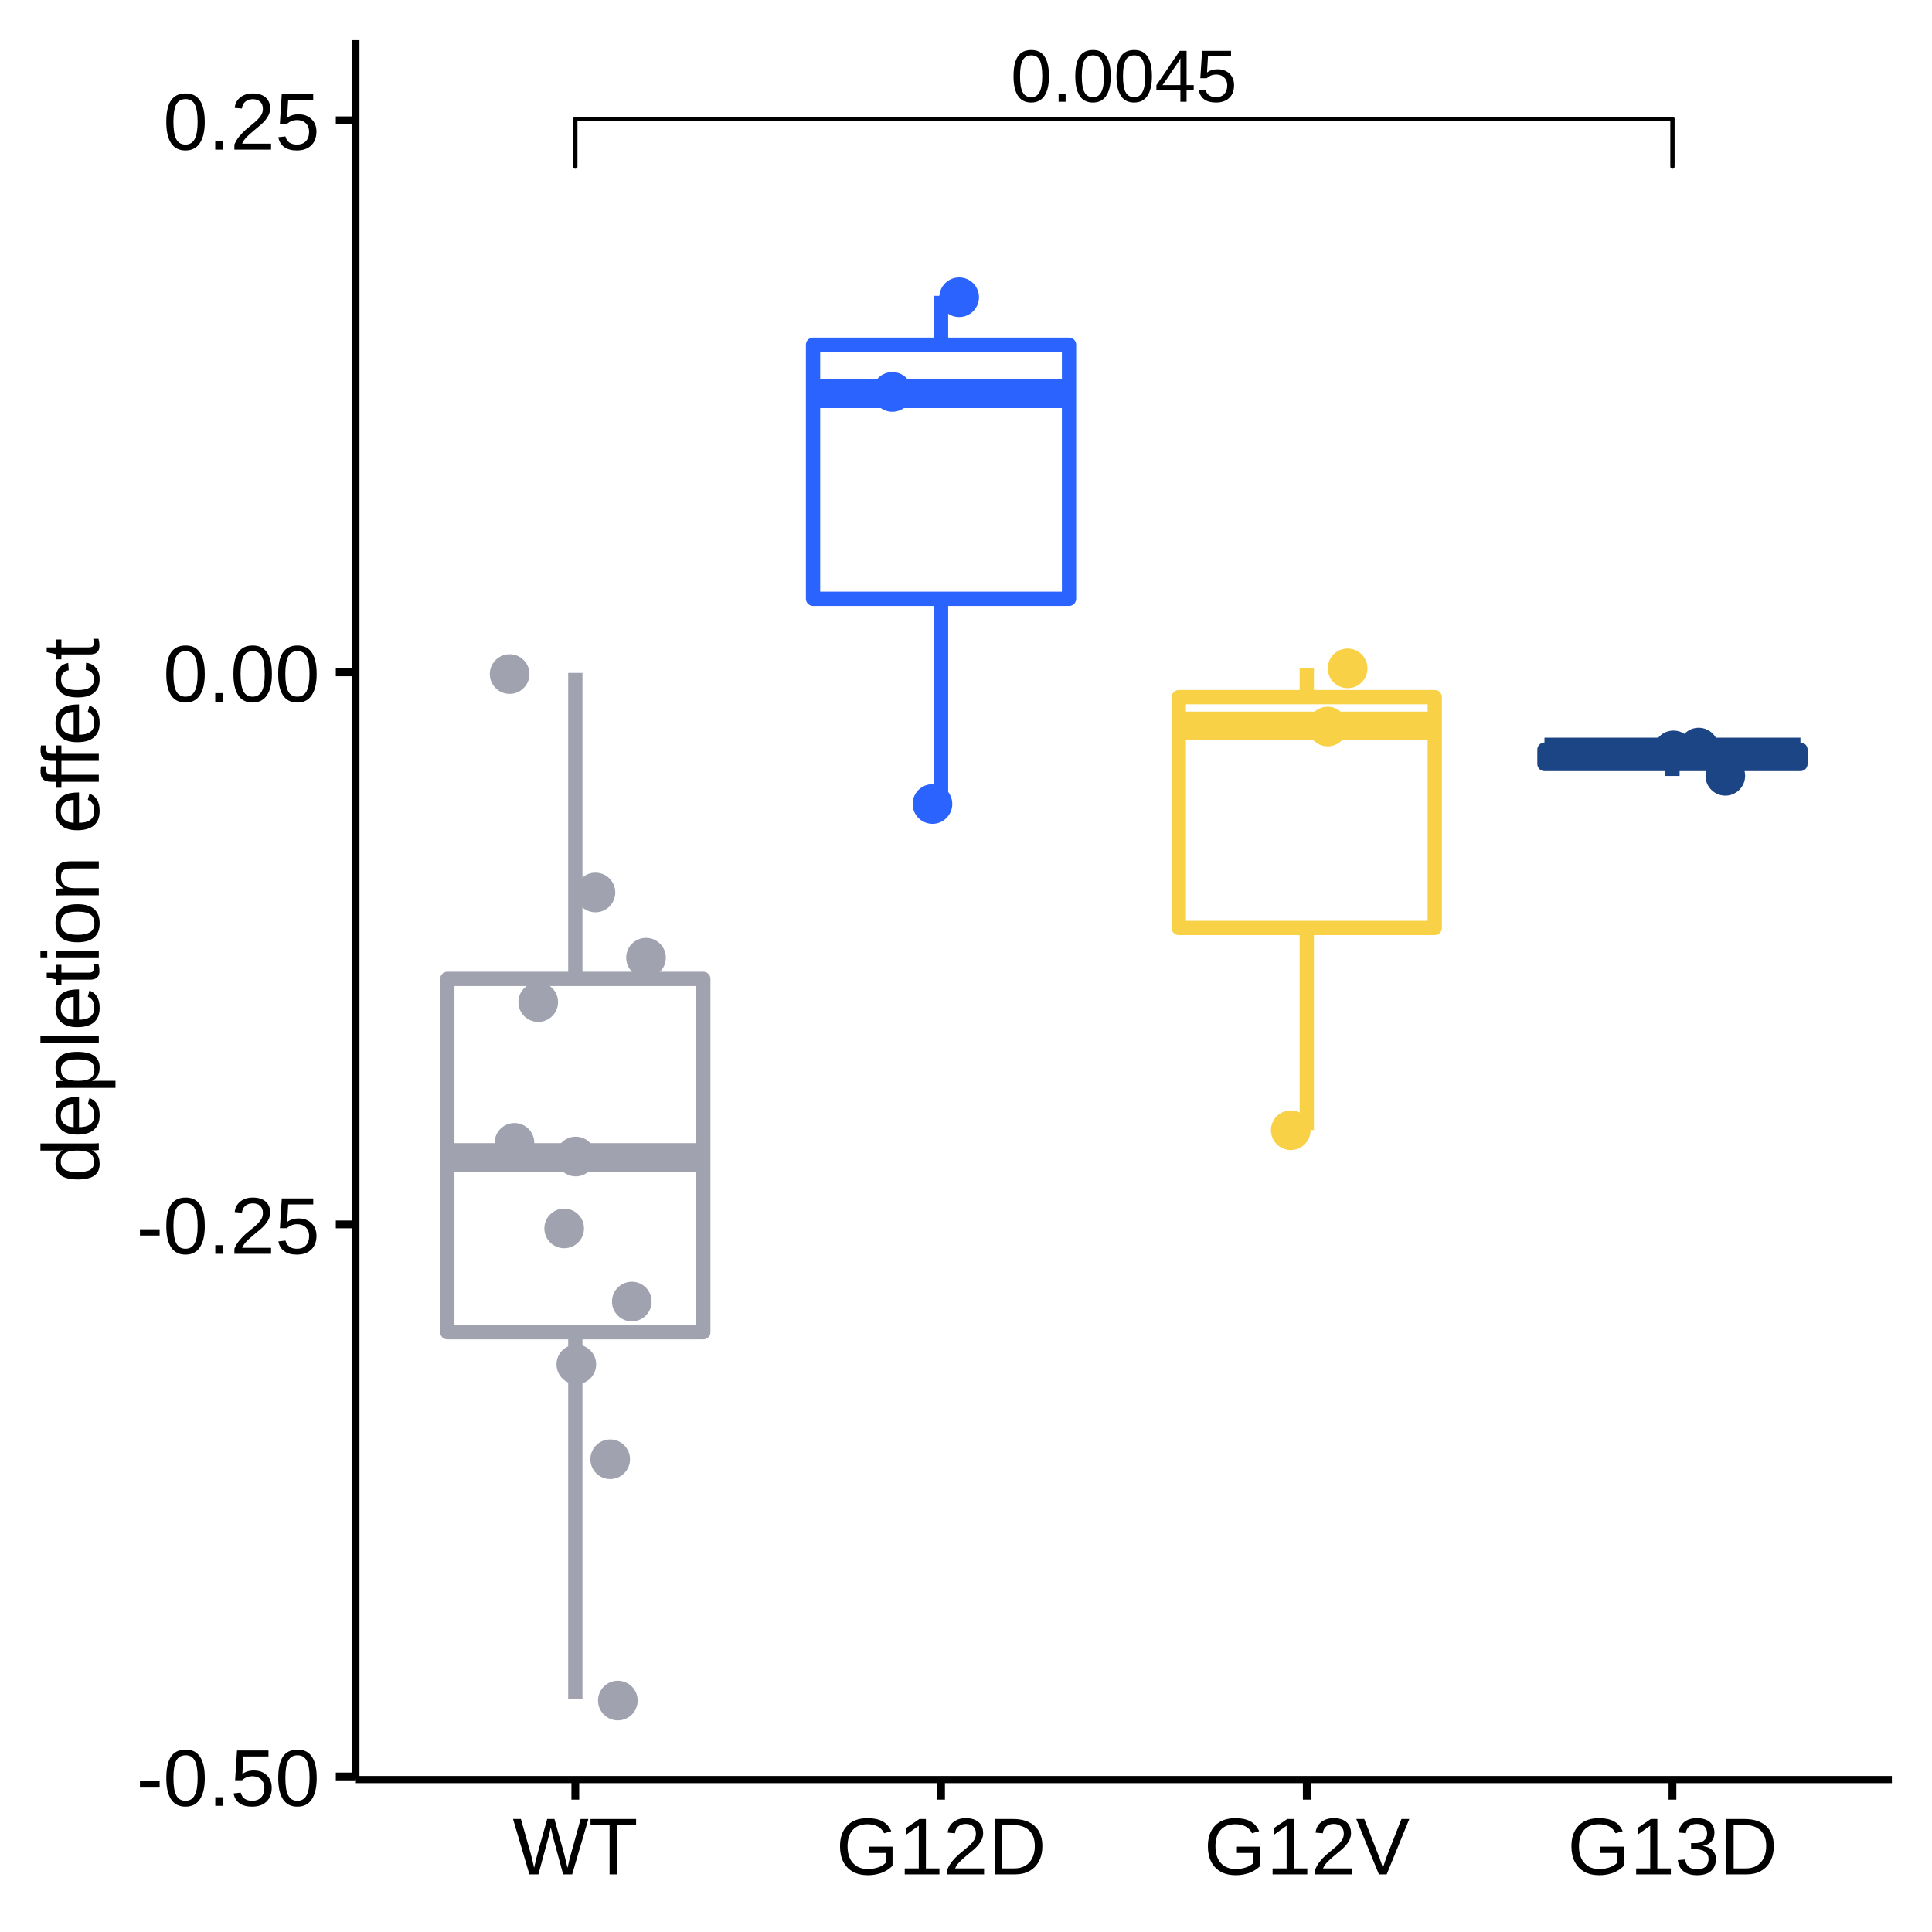
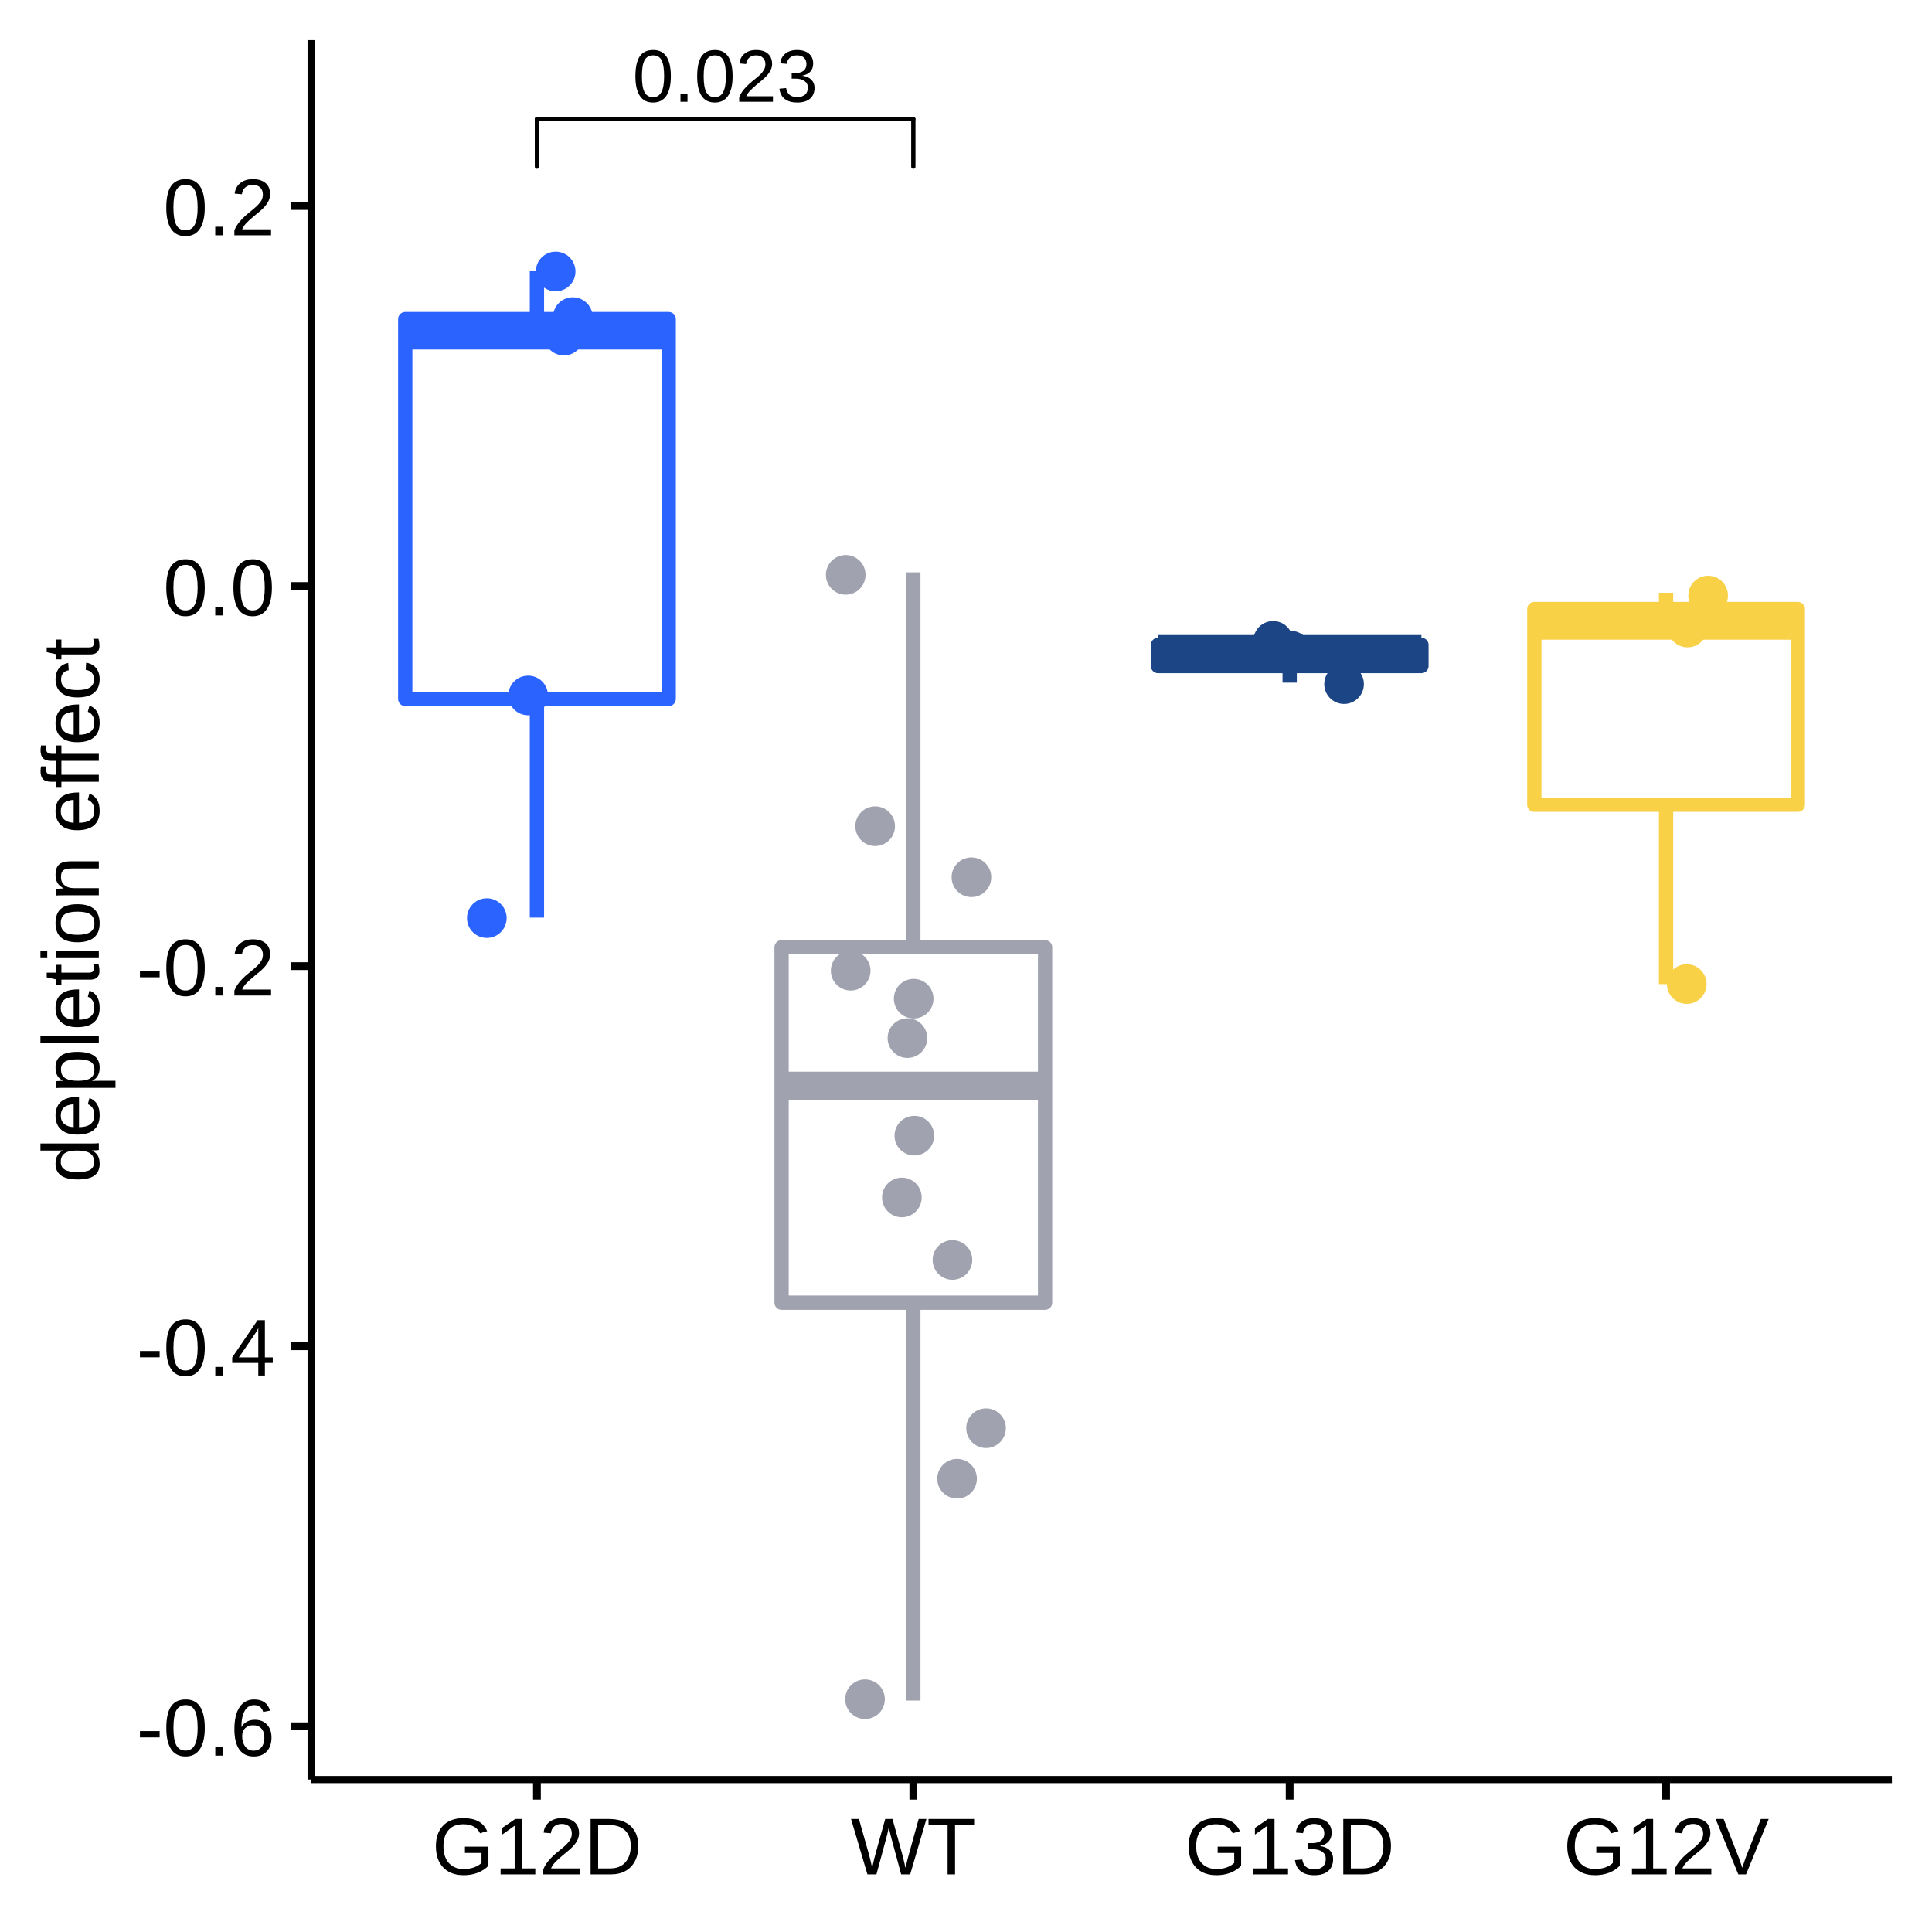
<svg xmlns="http://www.w3.org/2000/svg" viewBox="0 0 288.00 288.00">
  <defs>
    <style type="text/css">
    line, polyline, polygon, path, rect, circle {
      fill: none;
      stroke: #000000;
      stroke-linecap: round;
      stroke-linejoin: round;
      stroke-miterlimit: 10.00;
    }
  </style>
  </defs>
  <rect width="100%" height="100%" style="stroke: none; fill: #FFFFFF;" />
  <rect x="0.00" y="0.00" width="288.00" height="288.00" style="stroke-width: 1.16; stroke: #FFFFFF; fill: #FFFFFF;" />
  <defs>
-     <clipPath id="cpNTMuMDV8MjgyLjAyfDI2NS4yOHw1Ljk4">
-       <rect x="53.05" y="5.98" width="228.97" height="259.31" />
+     <clipPath id="cpNDYuMzh8MjgyLjAyfDI2NS4yOHw1Ljk4">
+       <rect x="46.38" y="5.98" width="235.64" height="259.31" />
    </clipPath>
  </defs>
-   <rect x="53.05" y="5.98" width="228.97" height="259.31" style="stroke-width: 1.16; stroke: none; fill: #FFFFFF;" clip-path="url(#cpNTMuMDV8MjgyLjAyfDI2NS4yOHw1Ljk4)" />
-   <line x1="85.76" y1="145.92" x2="85.76" y2="100.31" style="stroke-width: 2.13; stroke: #A0A3AF; stroke-linecap: butt;" clip-path="url(#cpNTMuMDV8MjgyLjAyfDI2NS4yOHw1Ljk4)" />
-   <line x1="85.76" y1="198.59" x2="85.76" y2="253.32" style="stroke-width: 2.13; stroke: #A0A3AF; stroke-linecap: butt;" clip-path="url(#cpNTMuMDV8MjgyLjAyfDI2NS4yOHw1Ljk4)" />
-   <polygon points="66.68,145.92 66.68,198.59 104.84,198.59 104.84,145.92 66.68,145.92 " style="stroke-width: 2.13; stroke: #A0A3AF; fill: #FFFFFF;" clip-path="url(#cpNTMuMDV8MjgyLjAyfDI2NS4yOHw1Ljk4)" />
-   <line x1="66.68" y1="172.54" x2="104.84" y2="172.54" style="stroke-width: 4.27; stroke: #A0A3AF; stroke-linecap: butt;" clip-path="url(#cpNTMuMDV8MjgyLjAyfDI2NS4yOHw1Ljk4)" />
-   <line x1="140.28" y1="51.39" x2="140.28" y2="44.10" style="stroke-width: 2.13; stroke: #2B63FF; stroke-linecap: butt;" clip-path="url(#cpNTMuMDV8MjgyLjAyfDI2NS4yOHw1Ljk4)" />
-   <line x1="140.28" y1="89.26" x2="140.28" y2="119.83" style="stroke-width: 2.13; stroke: #2B63FF; stroke-linecap: butt;" clip-path="url(#cpNTMuMDV8MjgyLjAyfDI2NS4yOHw1Ljk4)" />
-   <polygon points="121.20,51.39 121.20,89.26 159.36,89.26 159.36,51.39 121.20,51.39 " style="stroke-width: 2.13; stroke: #2B63FF; fill: #FFFFFF;" clip-path="url(#cpNTMuMDV8MjgyLjAyfDI2NS4yOHw1Ljk4)" />
-   <line x1="121.20" y1="58.69" x2="159.36" y2="58.69" style="stroke-width: 4.27; stroke: #2B63FF; stroke-linecap: butt;" clip-path="url(#cpNTMuMDV8MjgyLjAyfDI2NS4yOHw1Ljk4)" />
-   <line x1="194.80" y1="103.92" x2="194.80" y2="99.63" style="stroke-width: 2.13; stroke: #F8D147; stroke-linecap: butt;" clip-path="url(#cpNTMuMDV8MjgyLjAyfDI2NS4yOHw1Ljk4)" />
-   <line x1="194.80" y1="138.33" x2="194.80" y2="168.45" style="stroke-width: 2.13; stroke: #F8D147; stroke-linecap: butt;" clip-path="url(#cpNTMuMDV8MjgyLjAyfDI2NS4yOHw1Ljk4)" />
-   <polygon points="175.72,103.92 175.72,138.33 213.88,138.33 213.88,103.92 175.72,103.92 " style="stroke-width: 2.13; stroke: #F8D147; fill: #FFFFFF;" clip-path="url(#cpNTMuMDV8MjgyLjAyfDI2NS4yOHw1Ljk4)" />
-   <line x1="175.72" y1="108.21" x2="213.88" y2="108.21" style="stroke-width: 4.27; stroke: #F8D147; stroke-linecap: butt;" clip-path="url(#cpNTMuMDV8MjgyLjAyfDI2NS4yOHw1Ljk4)" />
-   <line x1="249.31" y1="111.75" x2="249.31" y2="111.40" style="stroke-width: 2.13; stroke: #1C4585; stroke-linecap: butt;" clip-path="url(#cpNTMuMDV8MjgyLjAyfDI2NS4yOHw1Ljk4)" />
-   <line x1="249.31" y1="113.88" x2="249.31" y2="115.67" style="stroke-width: 2.13; stroke: #1C4585; stroke-linecap: butt;" clip-path="url(#cpNTMuMDV8MjgyLjAyfDI2NS4yOHw1Ljk4)" />
-   <polygon points="230.23,111.75 230.23,113.88 268.39,113.88 268.39,111.75 230.23,111.75 " style="stroke-width: 2.13; stroke: #1C4585; fill: #FFFFFF;" clip-path="url(#cpNTMuMDV8MjgyLjAyfDI2NS4yOHw1Ljk4)" />
-   <line x1="230.23" y1="112.10" x2="268.39" y2="112.10" style="stroke-width: 4.27; stroke: #1C4585; stroke-linecap: butt;" clip-path="url(#cpNTMuMDV8MjgyLjAyfDI2NS4yOHw1Ljk4)" />
-   <circle cx="139.00" cy="119.85" r="1.95pt" style="stroke-width: 0.71; stroke: #2B63FF; fill: #2B63FF;" clip-path="url(#cpNTMuMDV8MjgyLjAyfDI2NS4yOHw1Ljk4)" />
-   <circle cx="85.82" cy="172.40" r="1.95pt" style="stroke-width: 0.71; stroke: #A0A3AF; fill: #A0A3AF;" clip-path="url(#cpNTMuMDV8MjgyLjAyfDI2NS4yOHw1Ljk4)" />
-   <circle cx="92.10" cy="253.50" r="1.95pt" style="stroke-width: 0.71; stroke: #A0A3AF; fill: #A0A3AF;" clip-path="url(#cpNTMuMDV8MjgyLjAyfDI2NS4yOHw1Ljk4)" />
-   <circle cx="133.02" cy="58.42" r="1.95pt" style="stroke-width: 0.71; stroke: #2B63FF; fill: #2B63FF;" clip-path="url(#cpNTMuMDV8MjgyLjAyfDI2NS4yOHw1Ljk4)" />
-   <circle cx="253.22" cy="111.44" r="1.95pt" style="stroke-width: 0.71; stroke: #1C4585; fill: #1C4585;" clip-path="url(#cpNTMuMDV8MjgyLjAyfDI2NS4yOHw1Ljk4)" />
-   <circle cx="249.46" cy="111.86" r="1.95pt" style="stroke-width: 0.71; stroke: #1C4585; fill: #1C4585;" clip-path="url(#cpNTMuMDV8MjgyLjAyfDI2NS4yOHw1Ljk4)" />
-   <circle cx="192.41" cy="168.48" r="1.95pt" style="stroke-width: 0.71; stroke: #F8D147; fill: #F8D147;" clip-path="url(#cpNTMuMDV8MjgyLjAyfDI2NS4yOHw1Ljk4)" />
-   <circle cx="88.76" cy="133.04" r="1.95pt" style="stroke-width: 0.71; stroke: #A0A3AF; fill: #A0A3AF;" clip-path="url(#cpNTMuMDV8MjgyLjAyfDI2NS4yOHw1Ljk4)" />
-   <circle cx="197.91" cy="108.30" r="1.95pt" style="stroke-width: 0.71; stroke: #F8D147; fill: #F8D147;" clip-path="url(#cpNTMuMDV8MjgyLjAyfDI2NS4yOHw1Ljk4)" />
-   <circle cx="76.69" cy="170.36" r="1.95pt" style="stroke-width: 0.71; stroke: #A0A3AF; fill: #A0A3AF;" clip-path="url(#cpNTMuMDV8MjgyLjAyfDI2NS4yOHw1Ljk4)" />
-   <circle cx="200.89" cy="99.63" r="1.95pt" style="stroke-width: 0.71; stroke: #F8D147; fill: #F8D147;" clip-path="url(#cpNTMuMDV8MjgyLjAyfDI2NS4yOHw1Ljk4)" />
-   <circle cx="75.97" cy="100.48" r="1.95pt" style="stroke-width: 0.71; stroke: #A0A3AF; fill: #A0A3AF;" clip-path="url(#cpNTMuMDV8MjgyLjAyfDI2NS4yOHw1Ljk4)" />
-   <circle cx="257.19" cy="115.65" r="1.95pt" style="stroke-width: 0.71; stroke: #1C4585; fill: #1C4585;" clip-path="url(#cpNTMuMDV8MjgyLjAyfDI2NS4yOHw1Ljk4)" />
-   <circle cx="142.98" cy="44.31" r="1.95pt" style="stroke-width: 0.71; stroke: #2B63FF; fill: #2B63FF;" clip-path="url(#cpNTMuMDV8MjgyLjAyfDI2NS4yOHw1Ljk4)" />
-   <circle cx="96.30" cy="142.76" r="1.95pt" style="stroke-width: 0.71; stroke: #A0A3AF; fill: #A0A3AF;" clip-path="url(#cpNTMuMDV8MjgyLjAyfDI2NS4yOHw1Ljk4)" />
-   <circle cx="80.23" cy="149.38" r="1.95pt" style="stroke-width: 0.71; stroke: #A0A3AF; fill: #A0A3AF;" clip-path="url(#cpNTMuMDV8MjgyLjAyfDI2NS4yOHw1Ljk4)" />
-   <circle cx="94.18" cy="194.02" r="1.95pt" style="stroke-width: 0.71; stroke: #A0A3AF; fill: #A0A3AF;" clip-path="url(#cpNTMuMDV8MjgyLjAyfDI2NS4yOHw1Ljk4)" />
-   <circle cx="85.91" cy="203.39" r="1.95pt" style="stroke-width: 0.71; stroke: #A0A3AF; fill: #A0A3AF;" clip-path="url(#cpNTMuMDV8MjgyLjAyfDI2NS4yOHw1Ljk4)" />
-   <circle cx="84.10" cy="183.12" r="1.95pt" style="stroke-width: 0.71; stroke: #A0A3AF; fill: #A0A3AF;" clip-path="url(#cpNTMuMDV8MjgyLjAyfDI2NS4yOHw1Ljk4)" />
-   <circle cx="90.96" cy="217.53" r="1.95pt" style="stroke-width: 0.71; stroke: #A0A3AF; fill: #A0A3AF;" clip-path="url(#cpNTMuMDV8MjgyLjAyfDI2NS4yOHw1Ljk4)" />
-   <g clip-path="url(#cpNTMuMDV8MjgyLjAyfDI2NS4yOHw1Ljk4)">
-     <text x="150.65" y="15.17" style="font-size: 11.04px; font-family: Arial;" textLength="33.78px" lengthAdjust="spacingAndGlyphs">0.0045</text>
+   <rect x="46.38" y="5.98" width="235.64" height="259.31" style="stroke-width: 1.16; stroke: none; fill: #FFFFFF;" clip-path="url(#cpNDYuMzh8MjgyLjAyfDI2NS4yOHw1Ljk4)" />
+   <line x1="80.04" y1="47.57" x2="80.04" y2="40.43" style="stroke-width: 2.13; stroke: #2B63FF; stroke-linecap: butt;" clip-path="url(#cpNDYuMzh8MjgyLjAyfDI2NS4yOHw1Ljk4)" />
+   <line x1="80.04" y1="104.19" x2="80.04" y2="136.79" style="stroke-width: 2.13; stroke: #2B63FF; stroke-linecap: butt;" clip-path="url(#cpNDYuMzh8MjgyLjAyfDI2NS4yOHw1Ljk4)" />
+   <polygon points="60.41,47.57 60.41,104.19 99.68,104.19 99.68,47.57 60.41,47.57 " style="stroke-width: 2.13; stroke: #2B63FF; fill: #FFFFFF;" clip-path="url(#cpNDYuMzh8MjgyLjAyfDI2NS4yOHw1Ljk4)" />
+   <line x1="60.41" y1="49.97" x2="99.68" y2="49.97" style="stroke-width: 4.27; stroke: #2B63FF; stroke-linecap: butt;" clip-path="url(#cpNDYuMzh8MjgyLjAyfDI2NS4yOHw1Ljk4)" />
+   <line x1="136.15" y1="141.21" x2="136.15" y2="85.32" style="stroke-width: 2.13; stroke: #A0A3AF; stroke-linecap: butt;" clip-path="url(#cpNDYuMzh8MjgyLjAyfDI2NS4yOHw1Ljk4)" />
+   <line x1="136.15" y1="194.19" x2="136.15" y2="253.50" style="stroke-width: 2.13; stroke: #A0A3AF; stroke-linecap: butt;" clip-path="url(#cpNDYuMzh8MjgyLjAyfDI2NS4yOHw1Ljk4)" />
+   <polygon points="116.51,141.21 116.51,194.19 155.79,194.19 155.79,141.21 116.51,141.21 " style="stroke-width: 2.13; stroke: #A0A3AF; fill: #FFFFFF;" clip-path="url(#cpNDYuMzh8MjgyLjAyfDI2NS4yOHw1Ljk4)" />
+   <line x1="116.51" y1="161.89" x2="155.79" y2="161.89" style="stroke-width: 4.27; stroke: #A0A3AF; stroke-linecap: butt;" clip-path="url(#cpNDYuMzh8MjgyLjAyfDI2NS4yOHw1Ljk4)" />
+   <line x1="192.25" y1="96.13" x2="192.25" y2="95.46" style="stroke-width: 2.13; stroke: #1C4585; stroke-linecap: butt;" clip-path="url(#cpNDYuMzh8MjgyLjAyfDI2NS4yOHw1Ljk4)" />
+   <line x1="192.25" y1="99.28" x2="192.25" y2="101.76" style="stroke-width: 2.13; stroke: #1C4585; stroke-linecap: butt;" clip-path="url(#cpNDYuMzh8MjgyLjAyfDI2NS4yOHw1Ljk4)" />
+   <polygon points="172.62,96.13 172.62,99.28 211.89,99.28 211.89,96.13 172.62,96.13 " style="stroke-width: 2.13; stroke: #1C4585; fill: #FFFFFF;" clip-path="url(#cpNDYuMzh8MjgyLjAyfDI2NS4yOHw1Ljk4)" />
+   <line x1="172.62" y1="96.80" x2="211.89" y2="96.80" style="stroke-width: 4.27; stroke: #1C4585; stroke-linecap: butt;" clip-path="url(#cpNDYuMzh8MjgyLjAyfDI2NS4yOHw1Ljk4)" />
+   <line x1="248.36" y1="90.79" x2="248.36" y2="88.36" style="stroke-width: 2.13; stroke: #F8D147; stroke-linecap: butt;" clip-path="url(#cpNDYuMzh8MjgyLjAyfDI2NS4yOHw1Ljk4)" />
+   <line x1="248.36" y1="119.96" x2="248.36" y2="146.70" style="stroke-width: 2.13; stroke: #F8D147; stroke-linecap: butt;" clip-path="url(#cpNDYuMzh8MjgyLjAyfDI2NS4yOHw1Ljk4)" />
+   <polygon points="228.72,90.79 228.72,119.96 268.00,119.96 268.00,90.79 228.72,90.79 " style="stroke-width: 2.13; stroke: #F8D147; fill: #FFFFFF;" clip-path="url(#cpNDYuMzh8MjgyLjAyfDI2NS4yOHw1Ljk4)" />
+   <line x1="228.72" y1="93.22" x2="268.00" y2="93.22" style="stroke-width: 4.27; stroke: #F8D147; stroke-linecap: butt;" clip-path="url(#cpNDYuMzh8MjgyLjAyfDI2NS4yOHw1Ljk4)" />
+   <circle cx="78.73" cy="103.67" r="1.95pt" style="stroke-width: 0.71; stroke: #2B63FF; fill: #2B63FF;" clip-path="url(#cpNDYuMzh8MjgyLjAyfDI2NS4yOHw1Ljk4)" />
+   <circle cx="136.20" cy="148.87" r="1.95pt" style="stroke-width: 0.71; stroke: #A0A3AF; fill: #A0A3AF;" clip-path="url(#cpNDYuMzh8MjgyLjAyfDI2NS4yOHw1Ljk4)" />
+   <circle cx="142.67" cy="220.43" r="1.95pt" style="stroke-width: 0.71; stroke: #A0A3AF; fill: #A0A3AF;" clip-path="url(#cpNDYuMzh8MjgyLjAyfDI2NS4yOHw1Ljk4)" />
+   <circle cx="72.57" cy="136.86" r="1.95pt" style="stroke-width: 0.71; stroke: #2B63FF; fill: #2B63FF;" clip-path="url(#cpNDYuMzh8MjgyLjAyfDI2NS4yOHw1Ljk4)" />
+   <circle cx="84.06" cy="50.03" r="1.95pt" style="stroke-width: 0.71; stroke: #2B63FF; fill: #2B63FF;" clip-path="url(#cpNDYuMzh8MjgyLjAyfDI2NS4yOHw1Ljk4)" />
+   <circle cx="192.41" cy="96.99" r="1.95pt" style="stroke-width: 0.71; stroke: #1C4585; fill: #1C4585;" clip-path="url(#cpNDYuMzh8MjgyLjAyfDI2NS4yOHw1Ljk4)" />
+   <circle cx="189.79" cy="95.53" r="1.95pt" style="stroke-width: 0.71; stroke: #1C4585; fill: #1C4585;" clip-path="url(#cpNDYuMzh8MjgyLjAyfDI2NS4yOHw1Ljk4)" />
+   <circle cx="251.44" cy="146.69" r="1.95pt" style="stroke-width: 0.71; stroke: #F8D147; fill: #F8D147;" clip-path="url(#cpNDYuMzh8MjgyLjAyfDI2NS4yOHw1Ljk4)" />
+   <circle cx="251.56" cy="93.54" r="1.95pt" style="stroke-width: 0.71; stroke: #F8D147; fill: #F8D147;" clip-path="url(#cpNDYuMzh8MjgyLjAyfDI2NS4yOHw1Ljk4)" />
+   <circle cx="126.81" cy="144.70" r="1.95pt" style="stroke-width: 0.71; stroke: #A0A3AF; fill: #A0A3AF;" clip-path="url(#cpNDYuMzh8MjgyLjAyfDI2NS4yOHw1Ljk4)" />
+   <circle cx="254.63" cy="88.78" r="1.95pt" style="stroke-width: 0.71; stroke: #F8D147; fill: #F8D147;" clip-path="url(#cpNDYuMzh8MjgyLjAyfDI2NS4yOHw1Ljk4)" />
+   <circle cx="126.07" cy="85.69" r="1.95pt" style="stroke-width: 0.71; stroke: #A0A3AF; fill: #A0A3AF;" clip-path="url(#cpNDYuMzh8MjgyLjAyfDI2NS4yOHw1Ljk4)" />
+   <circle cx="200.36" cy="101.98" r="1.95pt" style="stroke-width: 0.71; stroke: #1C4585; fill: #1C4585;" clip-path="url(#cpNDYuMzh8MjgyLjAyfDI2NS4yOHw1Ljk4)" />
+   <circle cx="82.83" cy="40.47" r="1.95pt" style="stroke-width: 0.71; stroke: #2B63FF; fill: #2B63FF;" clip-path="url(#cpNDYuMzh8MjgyLjAyfDI2NS4yOHw1Ljk4)" />
+   <circle cx="146.99" cy="212.90" r="1.95pt" style="stroke-width: 0.71; stroke: #A0A3AF; fill: #A0A3AF;" clip-path="url(#cpNDYuMzh8MjgyLjAyfDI2NS4yOHw1Ljk4)" />
+   <circle cx="130.46" cy="123.16" r="1.95pt" style="stroke-width: 0.71; stroke: #A0A3AF; fill: #A0A3AF;" clip-path="url(#cpNDYuMzh8MjgyLjAyfDI2NS4yOHw1Ljk4)" />
+   <circle cx="144.81" cy="130.77" r="1.95pt" style="stroke-width: 0.71; stroke: #A0A3AF; fill: #A0A3AF;" clip-path="url(#cpNDYuMzh8MjgyLjAyfDI2NS4yOHw1Ljk4)" />
+   <circle cx="136.30" cy="169.29" r="1.95pt" style="stroke-width: 0.71; stroke: #A0A3AF; fill: #A0A3AF;" clip-path="url(#cpNDYuMzh8MjgyLjAyfDI2NS4yOHw1Ljk4)" />
+   <circle cx="134.44" cy="178.50" r="1.95pt" style="stroke-width: 0.71; stroke: #A0A3AF; fill: #A0A3AF;" clip-path="url(#cpNDYuMzh8MjgyLjAyfDI2NS4yOHw1Ljk4)" />
+   <circle cx="85.39" cy="47.27" r="1.95pt" style="stroke-width: 0.71; stroke: #2B63FF; fill: #2B63FF;" clip-path="url(#cpNDYuMzh8MjgyLjAyfDI2NS4yOHw1Ljk4)" />
+   <circle cx="135.27" cy="154.75" r="1.95pt" style="stroke-width: 0.71; stroke: #A0A3AF; fill: #A0A3AF;" clip-path="url(#cpNDYuMzh8MjgyLjAyfDI2NS4yOHw1Ljk4)" />
+   <circle cx="141.98" cy="187.82" r="1.95pt" style="stroke-width: 0.71; stroke: #A0A3AF; fill: #A0A3AF;" clip-path="url(#cpNDYuMzh8MjgyLjAyfDI2NS4yOHw1Ljk4)" />
+   <circle cx="128.95" cy="253.30" r="1.95pt" style="stroke-width: 0.71; stroke: #A0A3AF; fill: #A0A3AF;" clip-path="url(#cpNDYuMzh8MjgyLjAyfDI2NS4yOHw1Ljk4)" />
+   <g clip-path="url(#cpNDYuMzh8MjgyLjAyfDI2NS4yOHw1Ljk4)">
+     <text x="94.28" y="15.17" style="font-size: 11.04px; font-family: Arial;" textLength="27.64px" lengthAdjust="spacingAndGlyphs">0.023</text>
  </g>
-   <line x1="85.76" y1="24.83" x2="85.76" y2="17.76" style="stroke-width: 0.64;" clip-path="url(#cpNTMuMDV8MjgyLjAyfDI2NS4yOHw1Ljk4)" />
-   <line x1="85.76" y1="17.76" x2="249.31" y2="17.76" style="stroke-width: 0.64;" clip-path="url(#cpNTMuMDV8MjgyLjAyfDI2NS4yOHw1Ljk4)" />
-   <line x1="249.31" y1="17.76" x2="249.31" y2="24.83" style="stroke-width: 0.64;" clip-path="url(#cpNTMuMDV8MjgyLjAyfDI2NS4yOHw1Ljk4)" />
+   <line x1="80.04" y1="24.84" x2="80.04" y2="17.76" style="stroke-width: 0.64;" clip-path="url(#cpNDYuMzh8MjgyLjAyfDI2NS4yOHw1Ljk4)" />
+   <line x1="80.04" y1="17.76" x2="136.15" y2="17.76" style="stroke-width: 0.64;" clip-path="url(#cpNDYuMzh8MjgyLjAyfDI2NS4yOHw1Ljk4)" />
+   <line x1="136.15" y1="17.76" x2="136.15" y2="24.84" style="stroke-width: 0.64;" clip-path="url(#cpNDYuMzh8MjgyLjAyfDI2NS4yOHw1Ljk4)" />
  <defs>
    <clipPath id="cpMC4wMHwyODguMDB8Mjg4LjAwfDAuMDA=">
      <rect x="0.00" y="0.00" width="288.00" height="288.00" />
    </clipPath>
  </defs>
-   <polyline points="53.05,265.28 53.05,5.98 " style="stroke-width: 1.07; stroke-linecap: butt;" clip-path="url(#cpMC4wMHwyODguMDB8Mjg4LjAwfDAuMDA=)" />
+   <polyline points="46.38,265.28 46.38,5.98 " style="stroke-width: 1.07; stroke-linecap: butt;" clip-path="url(#cpMC4wMHwyODguMDB8Mjg4LjAwfDAuMDA=)" />
  <g clip-path="url(#cpMC4wMHwyODguMDB8Mjg4LjAwfDAuMDA=)">
-     <text x="20.33" y="269.19" style="font-size: 12.00px; font-family: Arial;" textLength="27.35px" lengthAdjust="spacingAndGlyphs">-0.50</text>
+     <text x="20.33" y="261.71" style="font-size: 12.00px; font-family: Arial;" textLength="20.68px" lengthAdjust="spacingAndGlyphs">-0.6</text>
  </g>
  <g clip-path="url(#cpMC4wMHwyODguMDB8Mjg4LjAwfDAuMDA=)">
-     <text x="20.33" y="186.90" style="font-size: 12.00px; font-family: Arial;" textLength="27.35px" lengthAdjust="spacingAndGlyphs">-0.25</text>
+     <text x="20.33" y="205.05" style="font-size: 12.00px; font-family: Arial;" textLength="20.68px" lengthAdjust="spacingAndGlyphs">-0.4</text>
  </g>
  <g clip-path="url(#cpMC4wMHwyODguMDB8Mjg4LjAwfDAuMDA=)">
-     <text x="24.32" y="104.60" style="font-size: 12.00px; font-family: Arial;" textLength="23.35px" lengthAdjust="spacingAndGlyphs">0.00</text>
+     <text x="20.33" y="148.40" style="font-size: 12.00px; font-family: Arial;" textLength="20.68px" lengthAdjust="spacingAndGlyphs">-0.2</text>
  </g>
  <g clip-path="url(#cpMC4wMHwyODguMDB8Mjg4LjAwfDAuMDA=)">
-     <text x="24.32" y="22.30" style="font-size: 12.00px; font-family: Arial;" textLength="23.35px" lengthAdjust="spacingAndGlyphs">0.25</text>
-   </g>
-   <polyline points="50.06,264.82 53.05,264.82 " style="stroke-width: 1.16; stroke-linecap: butt;" clip-path="url(#cpMC4wMHwyODguMDB8Mjg4LjAwfDAuMDA=)" />
-   <polyline points="50.06,182.52 53.05,182.52 " style="stroke-width: 1.16; stroke-linecap: butt;" clip-path="url(#cpMC4wMHwyODguMDB8Mjg4LjAwfDAuMDA=)" />
-   <polyline points="50.06,100.23 53.05,100.23 " style="stroke-width: 1.16; stroke-linecap: butt;" clip-path="url(#cpMC4wMHwyODguMDB8Mjg4LjAwfDAuMDA=)" />
-   <polyline points="50.06,17.93 53.05,17.93 " style="stroke-width: 1.16; stroke-linecap: butt;" clip-path="url(#cpMC4wMHwyODguMDB8Mjg4LjAwfDAuMDA=)" />
-   <polyline points="53.05,265.28 282.02,265.28 " style="stroke-width: 1.07; stroke-linecap: butt;" clip-path="url(#cpMC4wMHwyODguMDB8Mjg4LjAwfDAuMDA=)" />
-   <polyline points="85.76,268.27 85.76,265.28 " style="stroke-width: 1.16; stroke-linecap: butt;" clip-path="url(#cpMC4wMHwyODguMDB8Mjg4LjAwfDAuMDA=)" />
-   <polyline points="140.28,268.27 140.28,265.28 " style="stroke-width: 1.16; stroke-linecap: butt;" clip-path="url(#cpMC4wMHwyODguMDB8Mjg4LjAwfDAuMDA=)" />
-   <polyline points="194.80,268.27 194.80,265.28 " style="stroke-width: 1.16; stroke-linecap: butt;" clip-path="url(#cpMC4wMHwyODguMDB8Mjg4LjAwfDAuMDA=)" />
-   <polyline points="249.31,268.27 249.31,265.28 " style="stroke-width: 1.16; stroke-linecap: butt;" clip-path="url(#cpMC4wMHwyODguMDB8Mjg4LjAwfDAuMDA=)" />
-   <g clip-path="url(#cpMC4wMHwyODguMDB8Mjg4LjAwfDAuMDA=)">
-     <text x="76.43" y="279.41" style="font-size: 12.00px; font-family: Arial;" textLength="18.66px" lengthAdjust="spacingAndGlyphs">WT</text>
+     <text x="24.32" y="91.74" style="font-size: 12.00px; font-family: Arial;" textLength="16.68px" lengthAdjust="spacingAndGlyphs">0.0</text>
  </g>
  <g clip-path="url(#cpMC4wMHwyODguMDB8Mjg4LjAwfDAuMDA=)">
-     <text x="124.61" y="279.41" style="font-size: 12.00px; font-family: Arial;" textLength="31.34px" lengthAdjust="spacingAndGlyphs">G12D</text>
+     <text x="24.32" y="35.08" style="font-size: 12.00px; font-family: Arial;" textLength="16.68px" lengthAdjust="spacingAndGlyphs">0.2</text>
+   </g>
+   <polyline points="43.39,257.34 46.38,257.34 " style="stroke-width: 1.16; stroke-linecap: butt;" clip-path="url(#cpMC4wMHwyODguMDB8Mjg4LjAwfDAuMDA=)" />
+   <polyline points="43.39,200.68 46.38,200.68 " style="stroke-width: 1.16; stroke-linecap: butt;" clip-path="url(#cpMC4wMHwyODguMDB8Mjg4LjAwfDAuMDA=)" />
+   <polyline points="43.39,144.02 46.38,144.02 " style="stroke-width: 1.16; stroke-linecap: butt;" clip-path="url(#cpMC4wMHwyODguMDB8Mjg4LjAwfDAuMDA=)" />
+   <polyline points="43.39,87.36 46.38,87.36 " style="stroke-width: 1.16; stroke-linecap: butt;" clip-path="url(#cpMC4wMHwyODguMDB8Mjg4LjAwfDAuMDA=)" />
+   <polyline points="43.39,30.71 46.38,30.71 " style="stroke-width: 1.16; stroke-linecap: butt;" clip-path="url(#cpMC4wMHwyODguMDB8Mjg4LjAwfDAuMDA=)" />
+   <polyline points="46.38,265.28 282.02,265.28 " style="stroke-width: 1.07; stroke-linecap: butt;" clip-path="url(#cpMC4wMHwyODguMDB8Mjg4LjAwfDAuMDA=)" />
+   <polyline points="80.04,268.27 80.04,265.28 " style="stroke-width: 1.16; stroke-linecap: butt;" clip-path="url(#cpMC4wMHwyODguMDB8Mjg4LjAwfDAuMDA=)" />
+   <polyline points="136.15,268.27 136.15,265.28 " style="stroke-width: 1.16; stroke-linecap: butt;" clip-path="url(#cpMC4wMHwyODguMDB8Mjg4LjAwfDAuMDA=)" />
+   <polyline points="192.25,268.27 192.25,265.28 " style="stroke-width: 1.16; stroke-linecap: butt;" clip-path="url(#cpMC4wMHwyODguMDB8Mjg4LjAwfDAuMDA=)" />
+   <polyline points="248.36,268.27 248.36,265.28 " style="stroke-width: 1.16; stroke-linecap: butt;" clip-path="url(#cpMC4wMHwyODguMDB8Mjg4LjAwfDAuMDA=)" />
+   <g clip-path="url(#cpMC4wMHwyODguMDB8Mjg4LjAwfDAuMDA=)">
+     <text x="64.37" y="279.41" style="font-size: 12.00px; font-family: Arial;" textLength="31.34px" lengthAdjust="spacingAndGlyphs">G12D</text>
  </g>
  <g clip-path="url(#cpMC4wMHwyODguMDB8Mjg4LjAwfDAuMDA=)">
-     <text x="179.45" y="279.41" style="font-size: 12.00px; font-family: Arial;" textLength="30.68px" lengthAdjust="spacingAndGlyphs">G12V</text>
+     <text x="126.82" y="279.41" style="font-size: 12.00px; font-family: Arial;" textLength="18.66px" lengthAdjust="spacingAndGlyphs">WT</text>
  </g>
  <g clip-path="url(#cpMC4wMHwyODguMDB8Mjg4LjAwfDAuMDA=)">
-     <text x="233.64" y="279.41" style="font-size: 12.00px; font-family: Arial;" textLength="31.34px" lengthAdjust="spacingAndGlyphs">G13D</text>
+     <text x="176.58" y="279.41" style="font-size: 12.00px; font-family: Arial;" textLength="31.34px" lengthAdjust="spacingAndGlyphs">G13D</text>
+   </g>
+   <g clip-path="url(#cpMC4wMHwyODguMDB8Mjg4LjAwfDAuMDA=)">
+     <text x="233.02" y="279.41" style="font-size: 12.00px; font-family: Arial;" textLength="30.68px" lengthAdjust="spacingAndGlyphs">G12V</text>
  </g>
  <g clip-path="url(#cpMC4wMHwyODguMDB8Mjg4LjAwfDAuMDA=)">
    <text transform="translate(14.73,176.32) rotate(-90)" style="font-size: 12.00px; font-family: Arial;" textLength="81.38px" lengthAdjust="spacingAndGlyphs">depletion effect</text>
  </g>
</svg>
